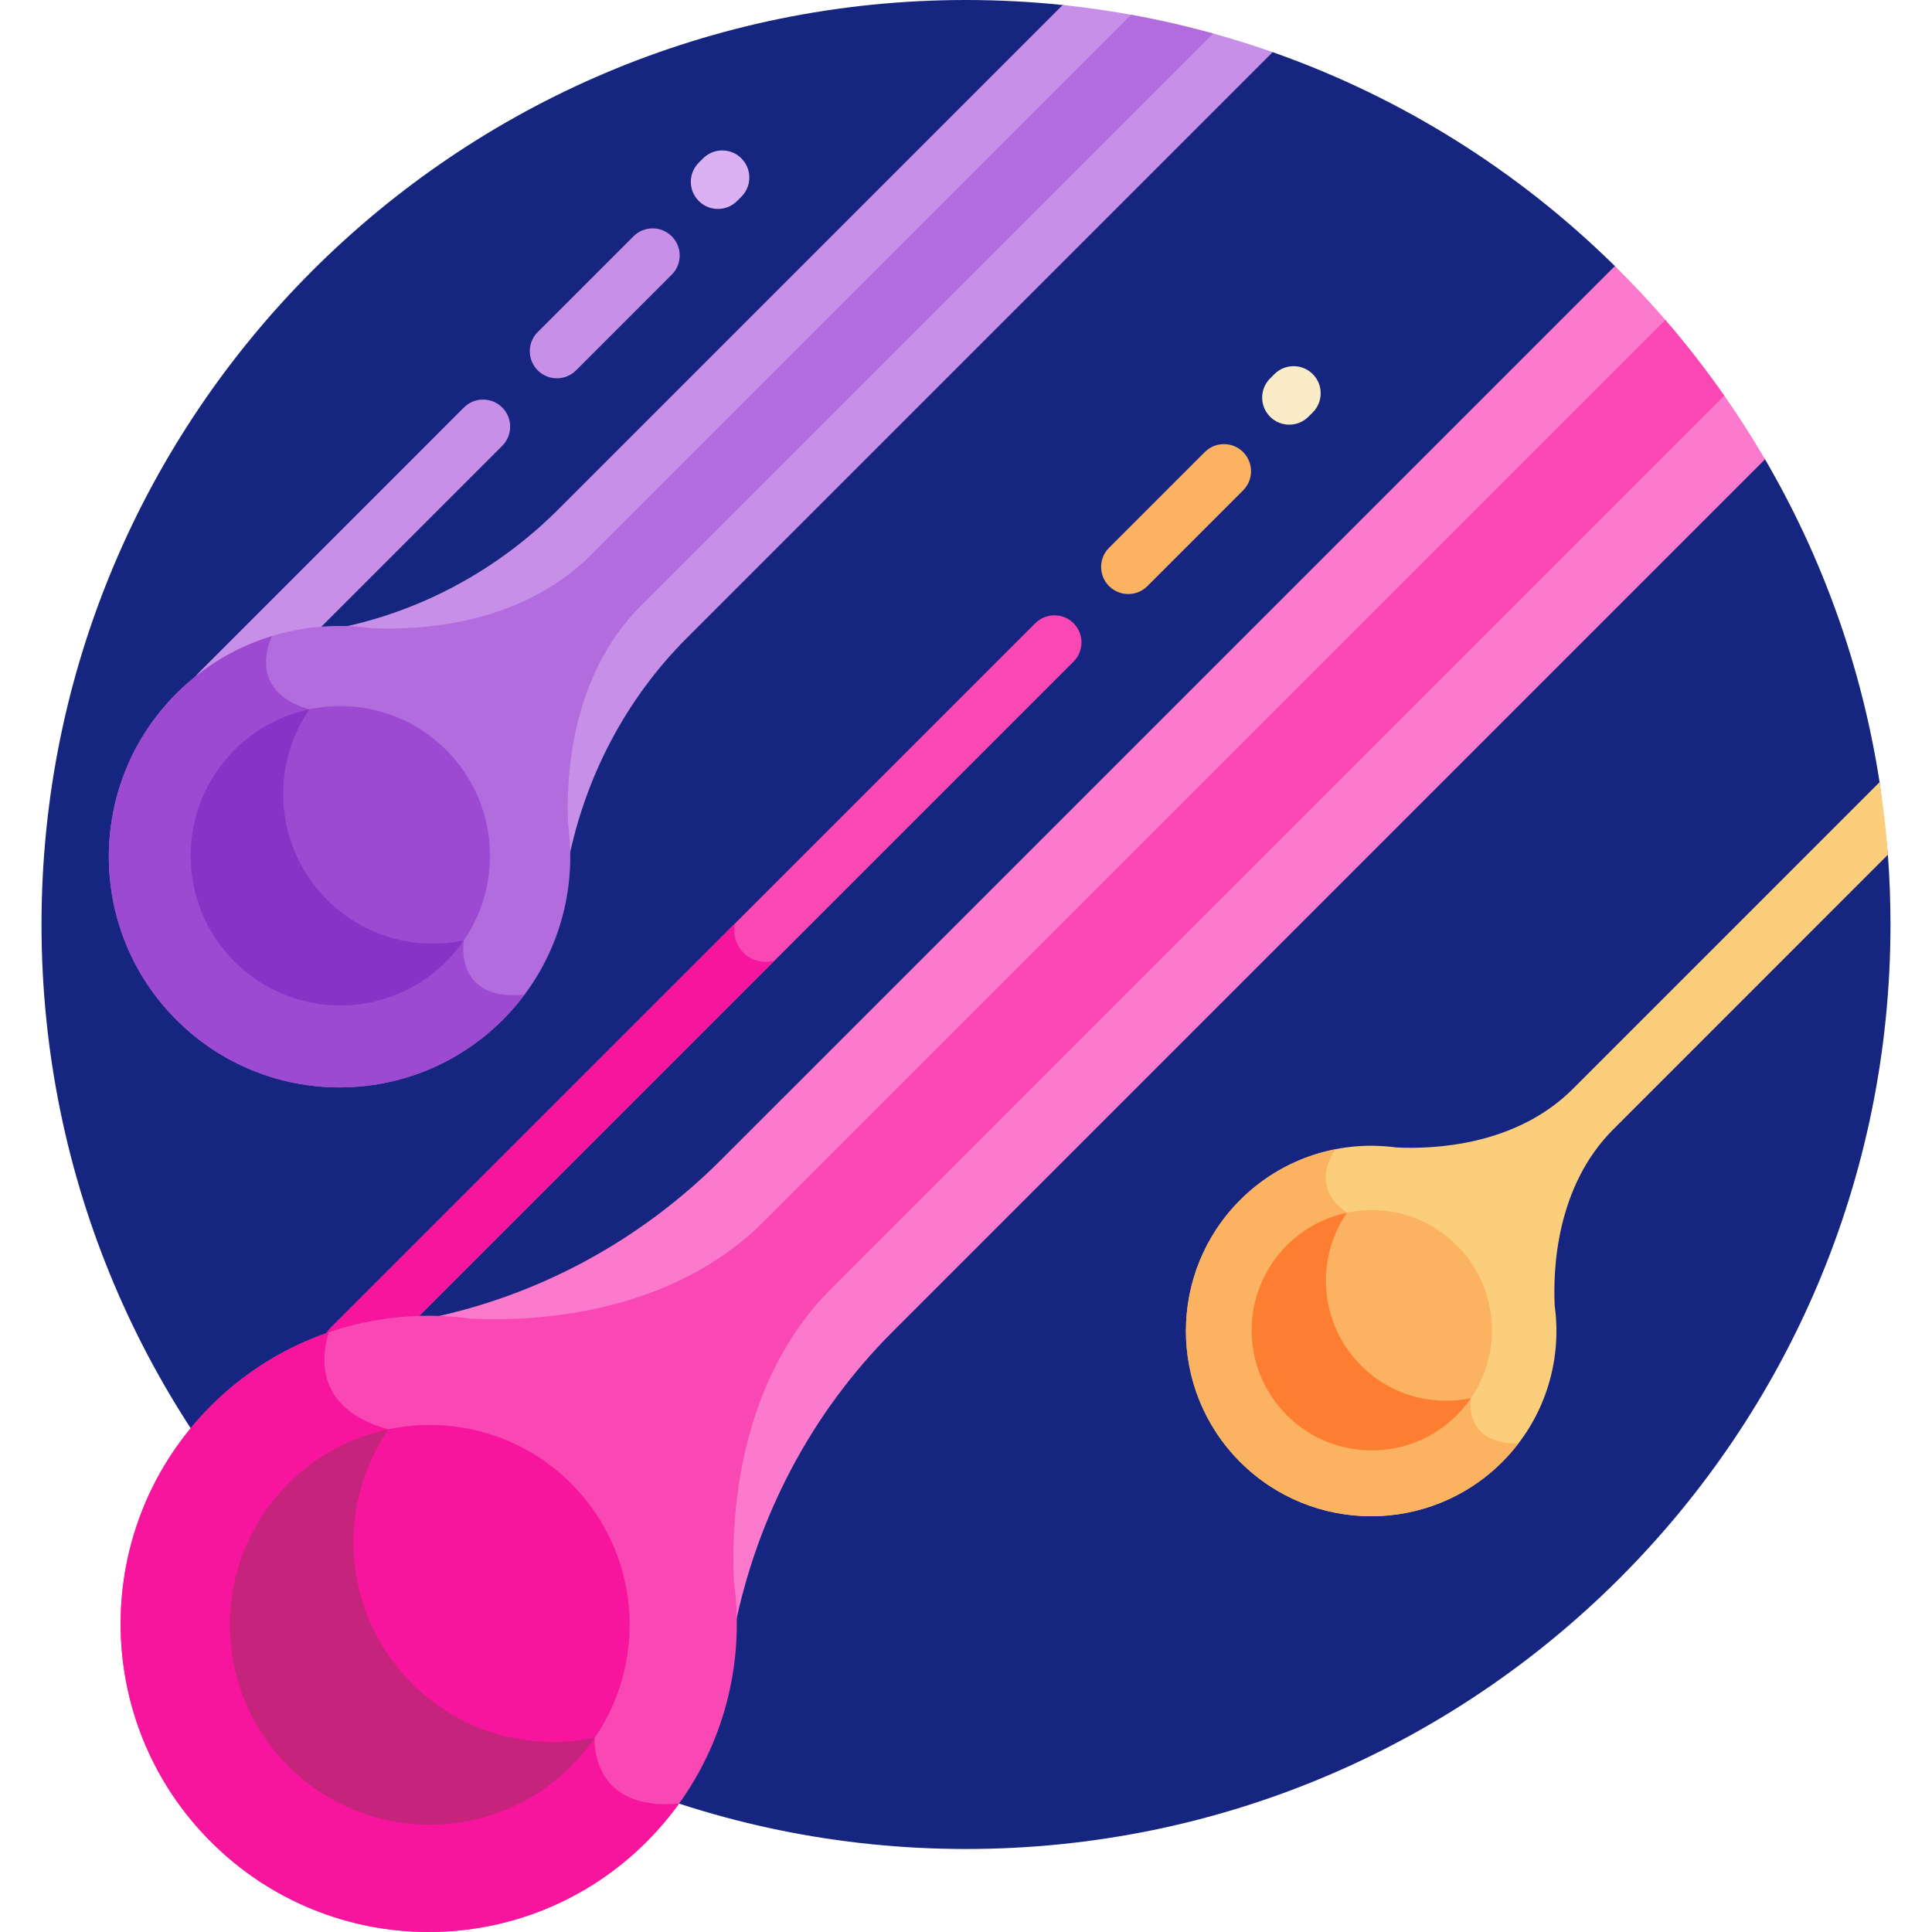
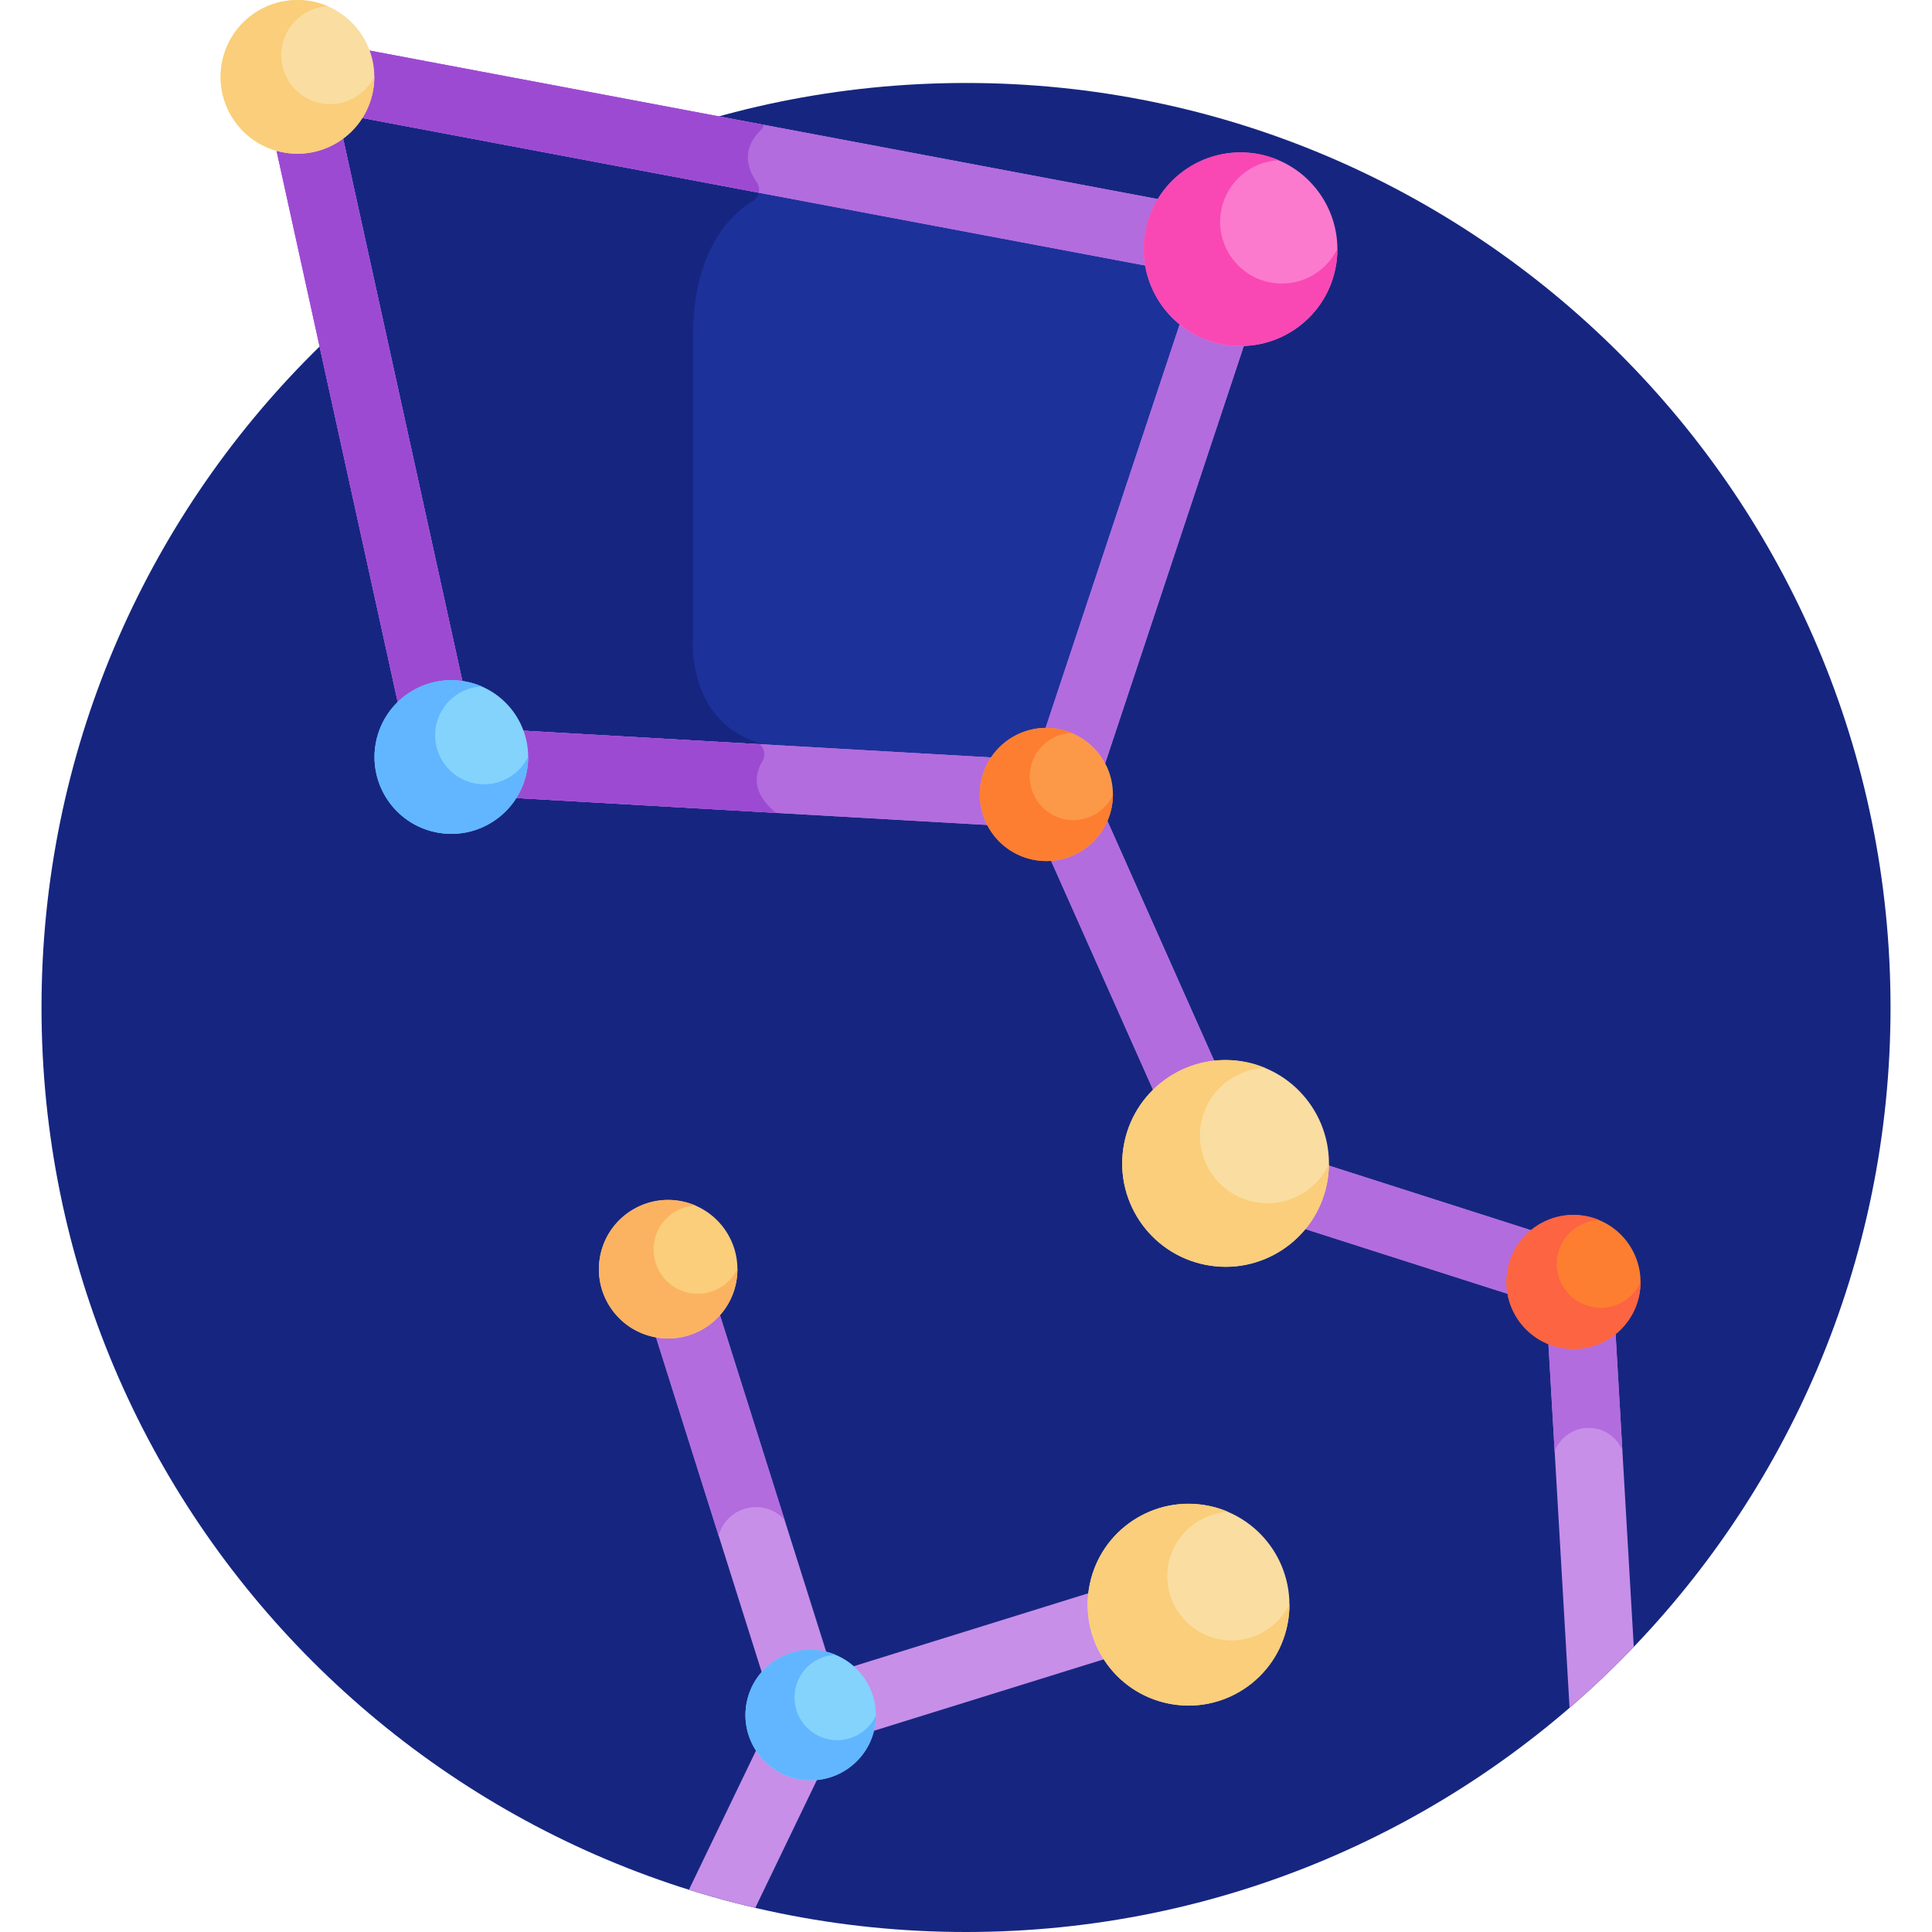
- <svg xmlns="http://www.w3.org/2000/svg" height="512pt" viewBox="-11 0 512 512.001" width="512pt">
-   <path d="m487.109 207.281c-4.758-30.793-15.258-59.688-30.359-85.566l-39.793-51.211c-25.426-25.059-56.301-44.594-90.688-56.684l-55.652-12.492c-8.422-.875-16.965-1.328-25.617-1.328-135.309 0-245 109.691-245 245 0 135.312 109.691 245.004 245 245.004s245-109.695 245-245.004c0-6.219-.234-12.383-.691-18.488zm0 0" fill="#162680" />
-   <g fill="#c78fe8">
-     <path d="m46.707 190.562c-1.84 0-3.676-.699-5.078-2.102-2.805-2.805-2.805-7.352 0-10.156l70.309-70.309c2.805-2.805 7.352-2.805 10.156 0 2.805 2.805 2.805 7.348 0 10.152l-70.309 70.312c-1.402 1.398-3.242 2.102-5.078 2.102zm0 0" />
-     <path d="m131.504 98.148c-2.805-2.805-2.805-7.352 0-10.156l25.367-25.363c2.805-2.805 7.352-2.805 10.152 0 2.805 2.805 2.805 7.348 0 10.152l-25.367 25.367c-2.805 2.805-7.352 2.805-10.152 0zm0 0" />
-     <path d="m81.926 166.488c1.066.051 2.852.145 5.387.488 11.215.547 39.375-.254 58.609-19.488l143.465-143.465c-6.18-1.133-12.438-2.035-18.77-2.695l-133.676 133.676c-15.996 15.996-36.242 26.949-58.145 31.41.836-.004 1.676.008 2.516.039.176.012.379.023.613.035zm0 0" />
-     <path d="m309.918 8.711-151.387 151.387c-19.234 19.23-20.035 47.395-19.484 58.656.434 3.172.617 6.34.562 9.473 4.457-22.273 15.164-42.91 31.406-59.148l155.254-155.258c-5.367-1.887-10.82-3.594-16.352-5.109zm0 0" />
-   </g>
-   <path d="m174.18 53.266c-2.805-2.805-2.805-7.352 0-10.152l1.145-1.145c2.805-2.801 7.352-2.805 10.152.004 2.805 2.805 2.805 7.348 0 10.152l-1.145 1.145c-2.805 2.801-7.352 2.805-10.152-.004zm0 0" fill="#dcb1f3" />
-   <path d="m310.496 8.867c-7.117-1.969-14.363-3.637-21.727-4.965l-143.215 143.219c-18.895 18.895-46.25 19.918-58.219 19.336-3.039-.418-5-.461-5.988-.523-16.426-.629-33.055 5.32-45.594 17.859-23.879 23.879-23.879 62.594 0 86.473s62.594 23.879 86.473 0c14.066-14.066 19.844-33.285 17.336-51.582-.586-11.973.441-39.324 19.336-58.219zm0 0" fill="#b26cde" />
-   <path d="m111.914 249.203-40.918-61.219c-17.129-4.879-10.086-19.004-9.871-19.426-9.285 2.828-18.031 7.891-25.371 15.234-23.879 23.879-23.879 62.594 0 86.473s62.594 23.879 86.473 0c2.102-2.102 3.996-4.332 5.73-6.645-18.855 1.781-16.043-14.418-16.043-14.418zm0 0" fill="#9d4ad3" />
-   <path d="m81.684 364.172c-1.836 0-3.676-.703-5.078-2.105-2.801-2.805-2.801-7.348 0-10.156l186.746-186.742c2.805-2.801 7.348-2.801 10.152 0 2.805 2.805 2.805 7.352 0 10.156l-186.742 186.742c-1.402 1.402-3.242 2.105-5.078 2.105zm0 0" fill="#f948b4" />
-   <path d="m191.93 254.926c-2.141 0-4.281-.816-5.914-2.449-2.098-2.098-2.84-5.035-2.242-7.734l-107.168 107.168c-2.801 2.809-2.801 7.352 0 10.156 1.402 1.402 3.242 2.105 5.078 2.105 1.84 0 3.676-.703 5.078-2.105l107.465-107.465c-.75.215-1.523.324-2.297.324zm0 0" fill="#f6159c" />
-   <path d="m445.547 104.254-236.707 236.707c-25.684 25.684-26.758 63.293-26.02 78.328.582 4.238.824 8.465.754 12.652 5.953-29.742 20.25-57.301 41.938-78.988l231.238-231.238c-3.492-5.988-7.23-11.812-11.203-17.461zm0 0" fill="#fc7acd" />
-   <path d="m106.539 349.492c1.422.074 3.809.195 7.191.656 14.98.73 52.59-.34 78.273-26.027l238.805-238.805c-4.414-5.129-9.035-10.066-13.852-14.812l-236.949 236.945c-21.359 21.359-48.395 35.988-77.645 41.949 1.117-.004 2.238.008 3.359.051.234.016.504.027.816.043zm0 0" fill="#fc7acd" />
-   <path d="m445.953 104.836c-4.859-6.953-10.059-13.652-15.598-20.051l-238.844 238.844c-25.234 25.234-61.762 26.605-77.746 25.824-4.059-.559-6.676-.617-8-.699-21.934-.844-44.141 7.105-60.887 23.852-31.887 31.887-31.887 83.59 0 115.48 31.891 31.887 83.59 31.887 115.48 0 18.785-18.789 26.5-44.453 23.152-68.891-.781-15.984.59-52.512 25.82-77.742zm0 0" fill="#f948b4" />
-   <path d="m146.586 460.531-54.641-81.754c-20.855-5.66-17.266-21.262-15.781-25.68-11.43 3.906-22.168 10.391-31.285 19.508-31.887 31.887-31.887 83.59 0 115.48 31.891 31.887 83.594 31.887 115.48 0 3.188-3.188 6.043-6.574 8.594-10.113-23.785 2.152-22.367-17.441-22.367-17.441zm0 0" fill="#f6159c" />
-   <path d="m489.309 226.512c-.484-6.484-1.219-12.898-2.199-19.23l-81.285 81.289c-15.172 15.168-37.133 15.992-46.742 15.523-2.441-.332-4.016-.371-4.812-.418-13.184-.508-26.539 4.27-36.605 14.34-19.172 19.172-19.172 50.254 0 69.426 19.172 19.172 50.258 19.172 69.43 0 11.293-11.293 15.934-26.723 13.918-41.414-.469-9.613.355-31.574 15.527-46.742zm0 0" fill="#face7a" />
-   <path d="m391.348 382.574c-14.805-.004-12.535-12.043-12.535-12.043l-32.852-49.152c-10.359-7.059-3.301-16.477-3.043-16.812-9.254 1.809-18.086 6.281-25.254 13.445-19.172 19.172-19.172 50.258 0 69.43 19.172 19.172 50.258 19.172 69.43 0 1.547-1.547 2.957-3.176 4.254-4.867zm0 0" fill="#fbb362" />
-   <path d="m330.668 112.543c-1.836 0-3.676-.699-5.078-2.102-2.805-2.805-2.801-7.352.004-10.156l1.141-1.141c2.805-2.805 7.352-2.805 10.156 0 2.805 2.805 2.801 7.352-.004 10.156l-1.141 1.141c-1.402 1.402-3.242 2.102-5.078 2.102zm0 0" fill="#f9ecc6" />
-   <path d="m287.992 157.426c-1.84 0-3.676-.703-5.078-2.102-2.805-2.805-2.805-7.352 0-10.156l25.367-25.367c2.805-2.805 7.352-2.805 10.152 0 2.805 2.805 2.805 7.348 0 10.152l-25.367 25.371c-1.402 1.398-3.238 2.102-5.074 2.102zm0 0" fill="#fbb362" />
-   <path d="m107.238 198.738c-15.492-15.488-40.605-15.488-56.098 0-15.488 15.492-15.488 40.605 0 56.098 15.492 15.488 40.605 15.488 56.098 0 15.488-15.492 15.488-40.605 0-56.098zm0 0" fill="#9d4ad3" />
-   <path d="m75.668 238.445c-13.73-13.727-15.281-35.012-4.672-50.461-7.277 1.531-14.203 5.109-19.852 10.754-15.492 15.492-15.492 40.609 0 56.098 15.488 15.492 40.605 15.492 56.098 0 1.758-1.762 3.309-3.652 4.672-5.633-12.676 2.664-26.406-.914-36.246-10.758zm0 0" fill="#8634c6" />
-   <path d="m140.344 393.141c-20.688-20.688-54.227-20.688-74.914 0-20.684 20.684-20.684 54.223 0 74.91 20.688 20.688 54.227 20.688 74.914 0 20.684-20.688 20.684-54.227 0-74.91zm0 0" fill="#f6159c" />
-   <path d="m98.184 446.164c-18.336-18.332-20.406-46.758-6.242-67.387-9.711 2.043-18.965 6.82-26.508 14.363-20.688 20.688-20.688 54.227 0 74.914 20.688 20.684 54.227 20.684 74.914 0 2.352-2.355 4.422-4.879 6.238-7.523-16.93 3.559-35.258-1.219-48.402-14.367zm0 0" fill="#c6237c" />
-   <path d="m375.055 330.016c-12.434-12.438-32.602-12.438-45.039 0s-12.438 32.602 0 45.039 32.605 12.438 45.039 0c12.438-12.438 12.438-32.602 0-45.039zm0 0" fill="#fbb362" />
-   <path d="m349.711 361.895c-11.023-11.023-12.266-28.113-3.75-40.516-5.84 1.227-11.402 4.102-15.938 8.637-12.438 12.438-12.438 32.602 0 45.039s32.602 12.438 45.039 0c1.414-1.414 2.656-2.934 3.75-4.523-10.176 2.141-21.199-.734-29.102-8.637zm0 0" fill="#fd7e31" />
+ <svg xmlns="http://www.w3.org/2000/svg" height="512pt" viewBox="-11 0 512 512" width="512pt">
+   <path d="m490.012 266.996c0 135.312-109.691 245.004-245.008 245.004-135.312 0-245.004-109.691-245.004-245.004 0-135.316 109.691-245.008 245.004-245.008 135.316 0 245.008 109.691 245.008 245.008zm0 0" fill="#162680" />
+   <path d="m269.777 210.262 47.93-144.266-250.91-47.273 40.164 182.711 161.828 9.254zm0 0" fill="#1d319b" />
+   <path d="m66.797 18.723 40.164 182.711 82.598 4.723c.109-1.652.715-3.129 1.473-4.371 1.203-1.969.332-4.512-1.855-5.25-17.922-6.051-16.523-26.723-16.523-26.723s0-48.668 0-80.668c0-23.051 10.168-32.434 15.855-35.883 1.73-1.047 2.164-3.344 1.016-5.008-1.781-2.582-2.375-4.875-2.309-6.844zm0 0" fill="#162680" />
+   <path d="m421.969 436.441-5.664-97.48c-.215-3.703-2.688-6.891-6.215-8.02l-89.949-28.773-40.918-91.906 46.992-141.441c.816-2.453.531-5.141-.781-7.371s-3.523-3.785-6.062-4.262l-250.914-47.273c-2.957-.555-5.996.406-8.094 2.566-2.098 2.16-2.969 5.227-2.32 8.168l40.164 182.707c.863 3.926 4.23 6.797 8.242 7.023l157.203 8.992 41.746 93.758c1.039 2.336 3.023 4.113 5.457 4.891l87.91 28.125 6.184 106.453c5.926-5.113 11.605-10.504 17.02-16.156zm-158.691-235.047-149.02-8.523-35.797-162.832 227.508 42.867zm0 0" fill="#c78fe8" />
+   <path d="m411.949 378.594c3.254.66 5.789 2.883 6.988 5.727l-2.633-45.359c-.215-3.703-2.688-6.891-6.219-8.02l-89.945-28.773-40.918-91.906 46.992-141.441c.816-2.453.531-5.141-.781-7.371s-3.523-3.785-6.066-4.262l-250.91-47.273c-2.957-.555-5.996.406-8.094 2.566-2.098 2.16-2.969 5.227-2.32 8.168l40.164 182.707c.863 3.926 4.23 6.797 8.242 7.023l157.203 8.992 41.746 93.758c1.039 2.336 3.023 4.113 5.457 4.891l87.91 28.125 2.234 38.465c1.66-4.34 6.25-6.973 10.949-6.016zm-148.672-177.199-149.02-8.523-35.797-162.832 227.508 42.867zm0 0" fill="#b26cde" />
+   <path d="m191.031 201.789c.953-1.562.59-3.469-.688-4.566l-76.09-4.352-35.793-162.832 111.609 21.031c.207-.938.043-1.957-.547-2.816-4.602-6.664-1.336-11.41.977-13.617.453-.438.762-.977.926-1.555l-122.969-23.168c-2.957-.555-5.996.406-8.094 2.566-2.098 2.16-2.969 5.227-2.32 8.168l40.164 182.707c.863 3.926 4.23 6.797 8.242 7.023l88.203 5.047c-6.57-5.367-5.633-10.352-3.621-13.637zm0 0" fill="#9d4ad3" />
+   <path d="m280.184 421.371-70.477 21.914-33.828-107.168c-1.488-4.723-6.52-7.34-11.246-5.852-4.719 1.488-7.34 6.523-5.848 11.246l35.445 112.293-22.66 47c5.773 1.812 11.637 3.414 17.586 4.801l21.07-43.707 75.281-23.406c4.727-1.473 7.367-6.496 5.898-11.223-1.473-4.727-6.492-7.367-11.223-5.898zm0 0" fill="#c78fe8" />
+   <path d="m319.25 281.492c-14.824-3.016-29.289 6.559-32.301 21.383-3.016 14.824 6.555 29.285 21.383 32.301 14.824 3.016 29.285-6.559 32.301-21.383 3.016-14.824-6.559-29.285-21.383-32.301zm0 0" fill="#fadda0" />
+   <path d="m321.344 318.523c-9.715-1.973-15.988-11.453-14.012-21.168 1.688-8.297 8.848-14.062 16.949-14.348-1.598-.66-3.277-1.191-5.035-1.547-14.824-3.016-29.285 6.559-32.301 21.383-3.016 14.828 6.559 29.289 21.387 32.301 14.824 3.016 29.285-6.559 32.297-21.383.359-1.758.527-3.512.543-5.242-3.426 7.352-11.531 11.691-19.828 10.004zm0 0" fill="#face7a" />
+   <path d="m71.887.418c-11.02-2.242-21.77 4.875-24.012 15.895-2.238 11.02 4.875 21.77 15.895 24.012 11.023 2.242 21.773-4.875 24.012-15.895 2.242-11.02-4.875-21.77-15.895-24.012zm0 0" fill="#fadda0" />
+   <path d="m73.93 27.34c-7.027-1.43-11.57-8.289-10.141-15.32 1.207-5.934 6.285-10.078 12.066-10.371-1.258-.535-2.582-.953-3.973-1.238-11.02-2.238-21.77 4.879-24.012 15.898-2.238 11.02 4.879 21.77 15.898 24.012 11.02 2.242 21.77-4.875 24.012-15.895.281-1.391.414-2.777.41-4.141-2.527 5.207-8.324 8.262-14.262 7.055zm0 0" fill="#face7a" />
+   <path d="m269.812 193.262c-9.547-1.941-18.863 4.227-20.805 13.773-1.941 9.547 4.223 18.859 13.773 20.801 9.547 1.941 18.859-4.223 20.801-13.77 1.941-9.547-4.223-18.859-13.77-20.805zm0 0" fill="#fc9949" />
+   <path d="m271.16 217.109c-6.258-1.273-10.297-7.375-9.027-13.633 1.086-5.34 5.699-9.059 10.918-9.238-1.031-.426-2.109-.766-3.242-.996-9.547-1.941-18.863 4.223-20.801 13.77-1.941 9.547 4.223 18.863 13.77 20.805 9.551 1.941 18.863-4.227 20.805-13.773.23-1.133.336-2.262.348-3.375-2.207 4.734-7.43 7.527-12.77 6.441zm0 0" fill="#fd7e31" />
+   <path d="m409.535 322.352c-9.613-1.957-18.992 4.25-20.945 13.863-1.957 9.613 4.25 18.992 13.863 20.949 9.613 1.953 18.992-4.254 20.949-13.867 1.953-9.613-4.254-18.992-13.867-20.945zm0 0" fill="#fd7e31" />
+   <path d="m410.891 346.348c-6.301-1.281-10.367-7.43-9.086-13.727 1.094-5.383 5.734-9.121 10.992-9.305-1.039-.43-2.125-.773-3.266-1.004-9.617-1.957-18.992 4.254-20.949 13.867-1.953 9.613 4.254 18.992 13.871 20.949 9.613 1.953 18.992-4.258 20.945-13.871.234-1.141.34-2.273.352-3.398-2.223 4.766-7.48 7.582-12.859 6.488zm0 0" fill="#fc6442" />
+   <path d="m196.914 402.758-21.035-66.641c-1.492-4.719-6.523-7.34-11.246-5.852-4.719 1.492-7.34 6.527-5.852 11.246l20.66 65.445c2.129-7.793 12.02-10.18 17.473-4.199zm0 0" fill="#b26cde" />
+   <path d="m112.664 180.672c-11.02-2.242-21.77 4.875-24.008 15.895-2.242 11.02 4.875 21.77 15.895 24.012s21.77-4.875 24.012-15.895c2.238-11.02-4.875-21.77-15.898-24.012zm0 0" fill="#83d3fc" />
+   <path d="m114.719 207.586c-7.031-1.43-11.57-8.289-10.145-15.32 1.207-5.934 6.285-10.078 12.066-10.371-1.254-.539-2.582-.957-3.973-1.238-11.02-2.242-21.77 4.875-24.012 15.898-2.238 11.02 4.879 21.77 15.898 24.008 11.02 2.242 21.77-4.875 24.012-15.895.281-1.391.414-2.777.41-4.141-2.527 5.207-8.324 8.266-14.258 7.059zm0 0" fill="#61b6ff" />
+   <path d="m322.883 40.918c-13.879-2.824-27.422 6.141-30.246 20.023-2.82 13.879 6.145 27.422 20.023 30.246 13.883 2.82 27.422-6.145 30.246-20.023 2.824-13.883-6.141-27.422-20.023-30.246zm0 0" fill="#fc7acd" />
+   <path d="m325.449 74.816c-8.855-1.801-14.574-10.438-12.773-19.293 1.52-7.477 7.914-12.695 15.199-13.066-1.582-.676-3.254-1.203-5.004-1.559-13.883-2.824-27.422 6.141-30.246 20.023s6.145 27.426 20.023 30.246c13.883 2.824 27.426-6.141 30.246-20.023.355-1.75.523-3.496.52-5.215-3.184 6.559-10.488 10.406-17.965 8.887zm0 0" fill="#f948b4" />
+   <path d="m169.727 318.379c-9.934-2.023-19.625 4.395-21.645 14.328-2.02 9.934 4.395 19.621 14.328 21.645 9.934 2.02 19.621-4.395 21.645-14.328 2.02-9.938-4.395-19.625-14.328-21.645zm0 0" fill="#face7a" />
+   <path d="m171.578 342.625c-6.336-1.289-10.43-7.473-9.141-13.809 1.086-5.348 5.664-9.082 10.875-9.348-1.133-.484-2.328-.863-3.582-1.117-9.93-2.02-19.621 4.398-21.641 14.328-2.023 9.938 4.395 19.625 14.328 21.645 9.934 2.02 19.625-4.395 21.645-14.328.254-1.254.375-2.5.371-3.73-2.281 4.691-7.508 7.445-12.855 6.359zm0 0" fill="#fbb362" />
+   <path d="m207.277 437.59c-9.352-1.902-18.477 4.141-20.379 13.492-1.902 9.355 4.137 18.48 13.488 20.383 9.355 1.902 18.48-4.141 20.383-13.492 1.902-9.355-4.137-18.48-13.492-20.383zm0 0" fill="#83d3fc" />
+   <path d="m208.613 460.945c-6.129-1.246-10.09-7.227-8.844-13.355 1.066-5.234 5.582-8.875 10.695-9.055-1.008-.414-2.066-.75-3.176-.977-9.355-1.902-18.477 4.141-20.379 13.496-1.902 9.352 4.137 18.477 13.492 20.379 9.355 1.902 18.48-4.141 20.379-13.492.227-1.109.332-2.215.344-3.309-2.164 4.637-7.277 7.375-12.512 6.312zm0 0" fill="#61b6ff" />
+   <path d="m309.301 399.078c-14.469-2.945-28.582 6.398-31.527 20.867-2.941 14.469 6.402 28.586 20.871 31.527 14.469 2.945 28.586-6.398 31.527-20.867s-6.402-28.586-20.871-31.527zm0 0" fill="#fadda0" />
+   <path d="m311.996 434.398c-9.23-1.879-15.191-10.883-13.316-20.113 1.586-7.793 8.25-13.234 15.84-13.617-1.648-.707-3.391-1.258-5.215-1.629-14.469-2.941-28.582 6.406-31.523 20.875-2.945 14.469 6.398 28.582 20.871 31.523 14.469 2.945 28.582-6.402 31.523-20.871.371-1.824.547-3.645.539-5.434-3.316 6.836-10.93 10.848-18.719 9.266zm0 0" fill="#face7a" />
</svg>
